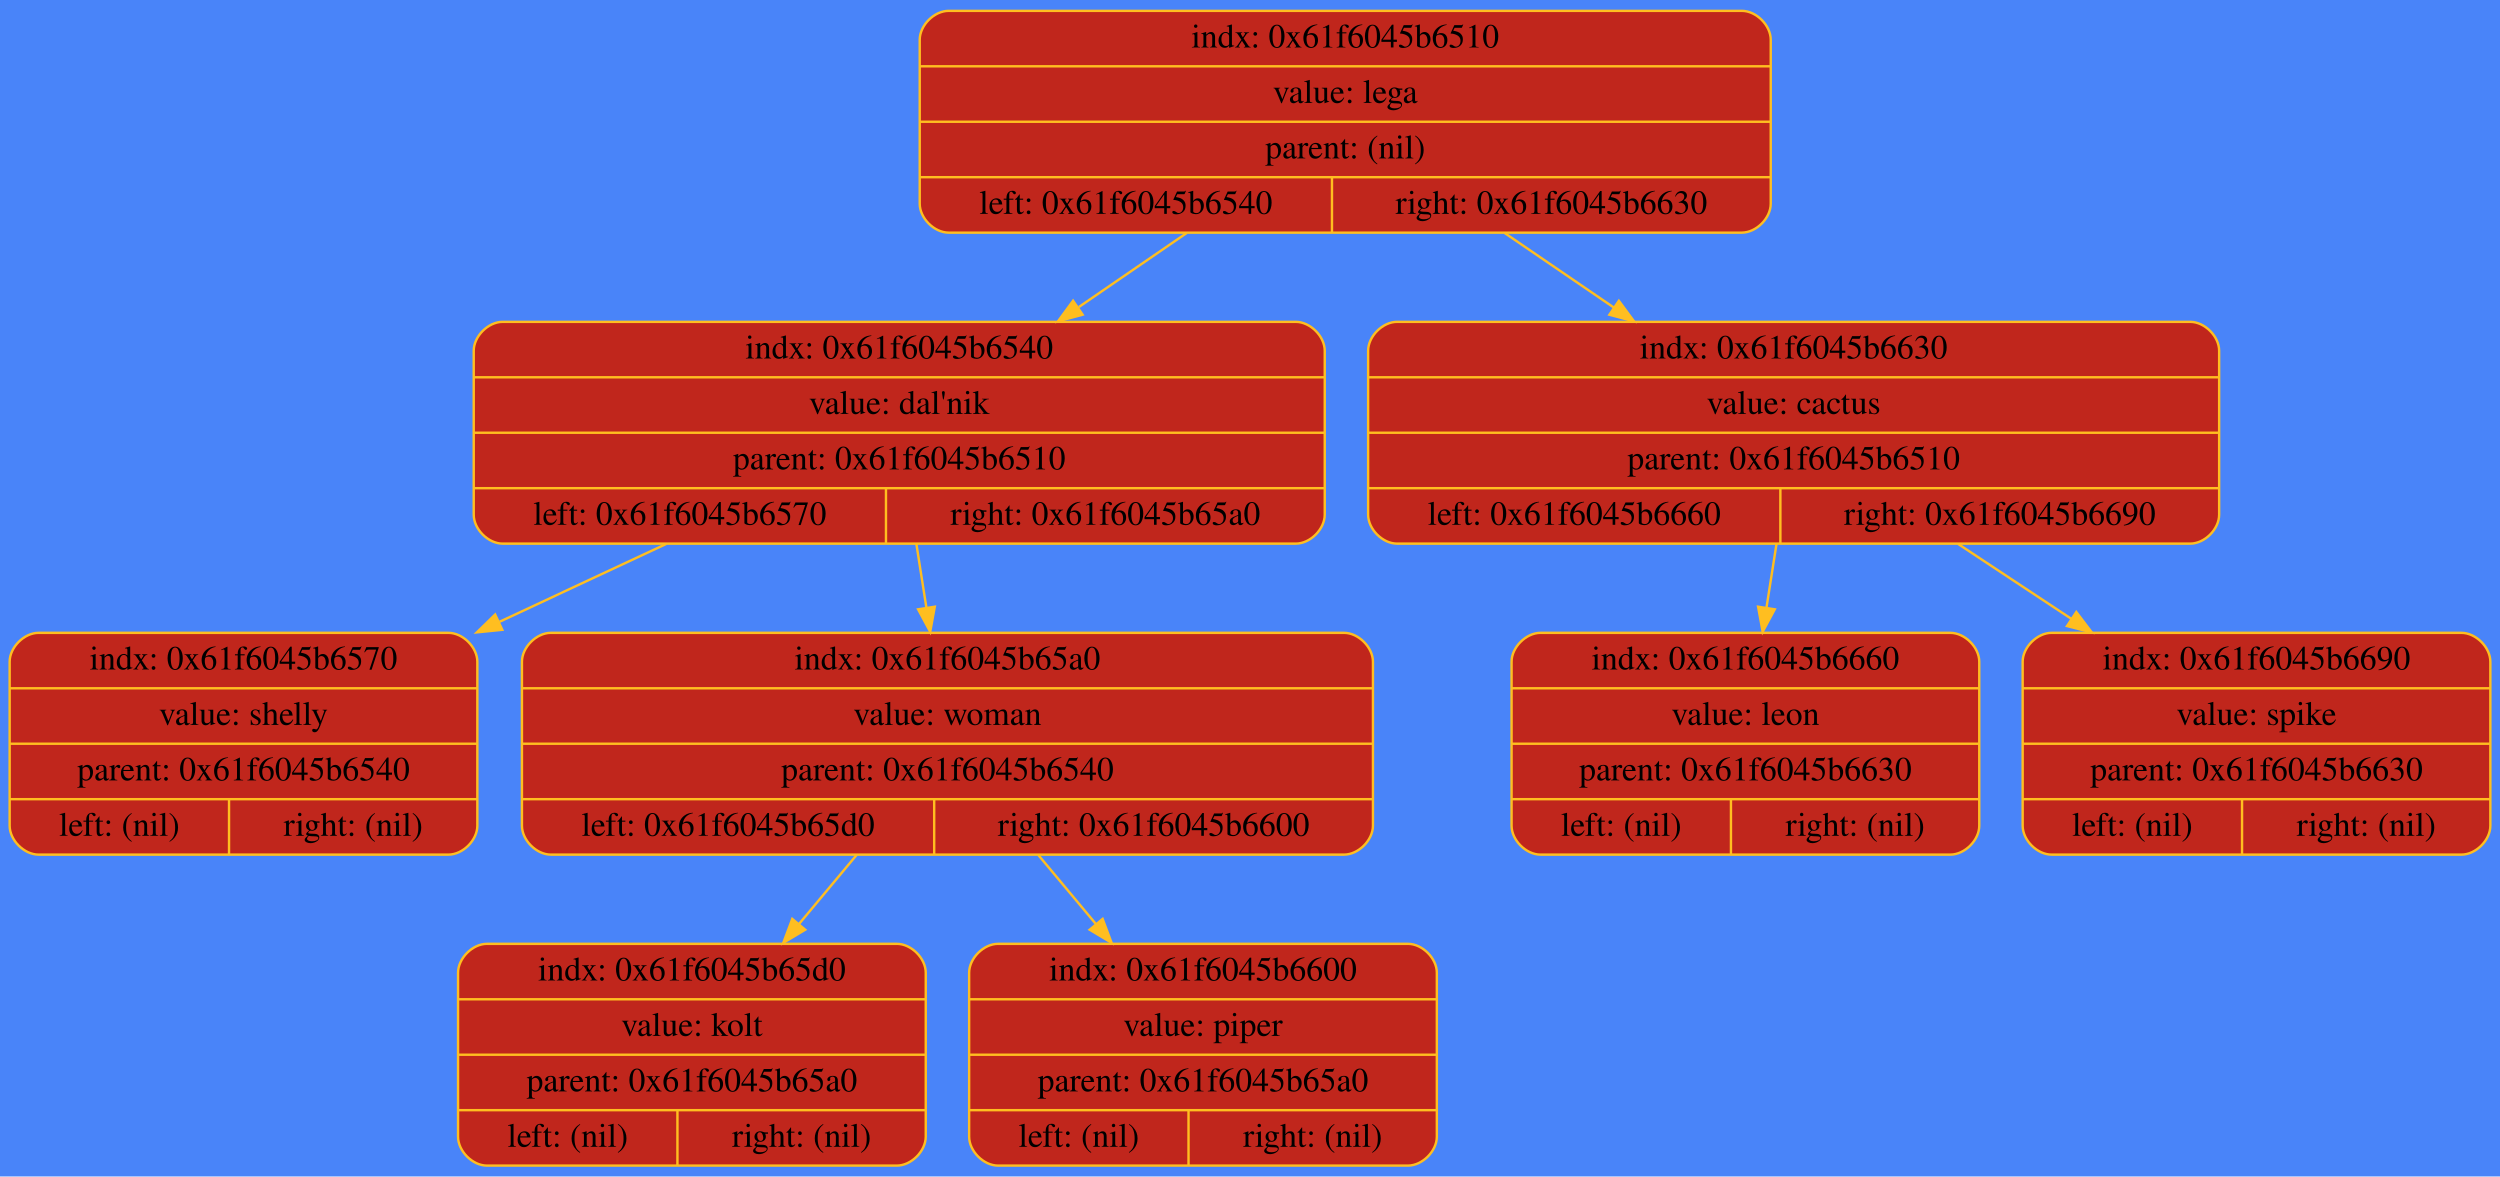
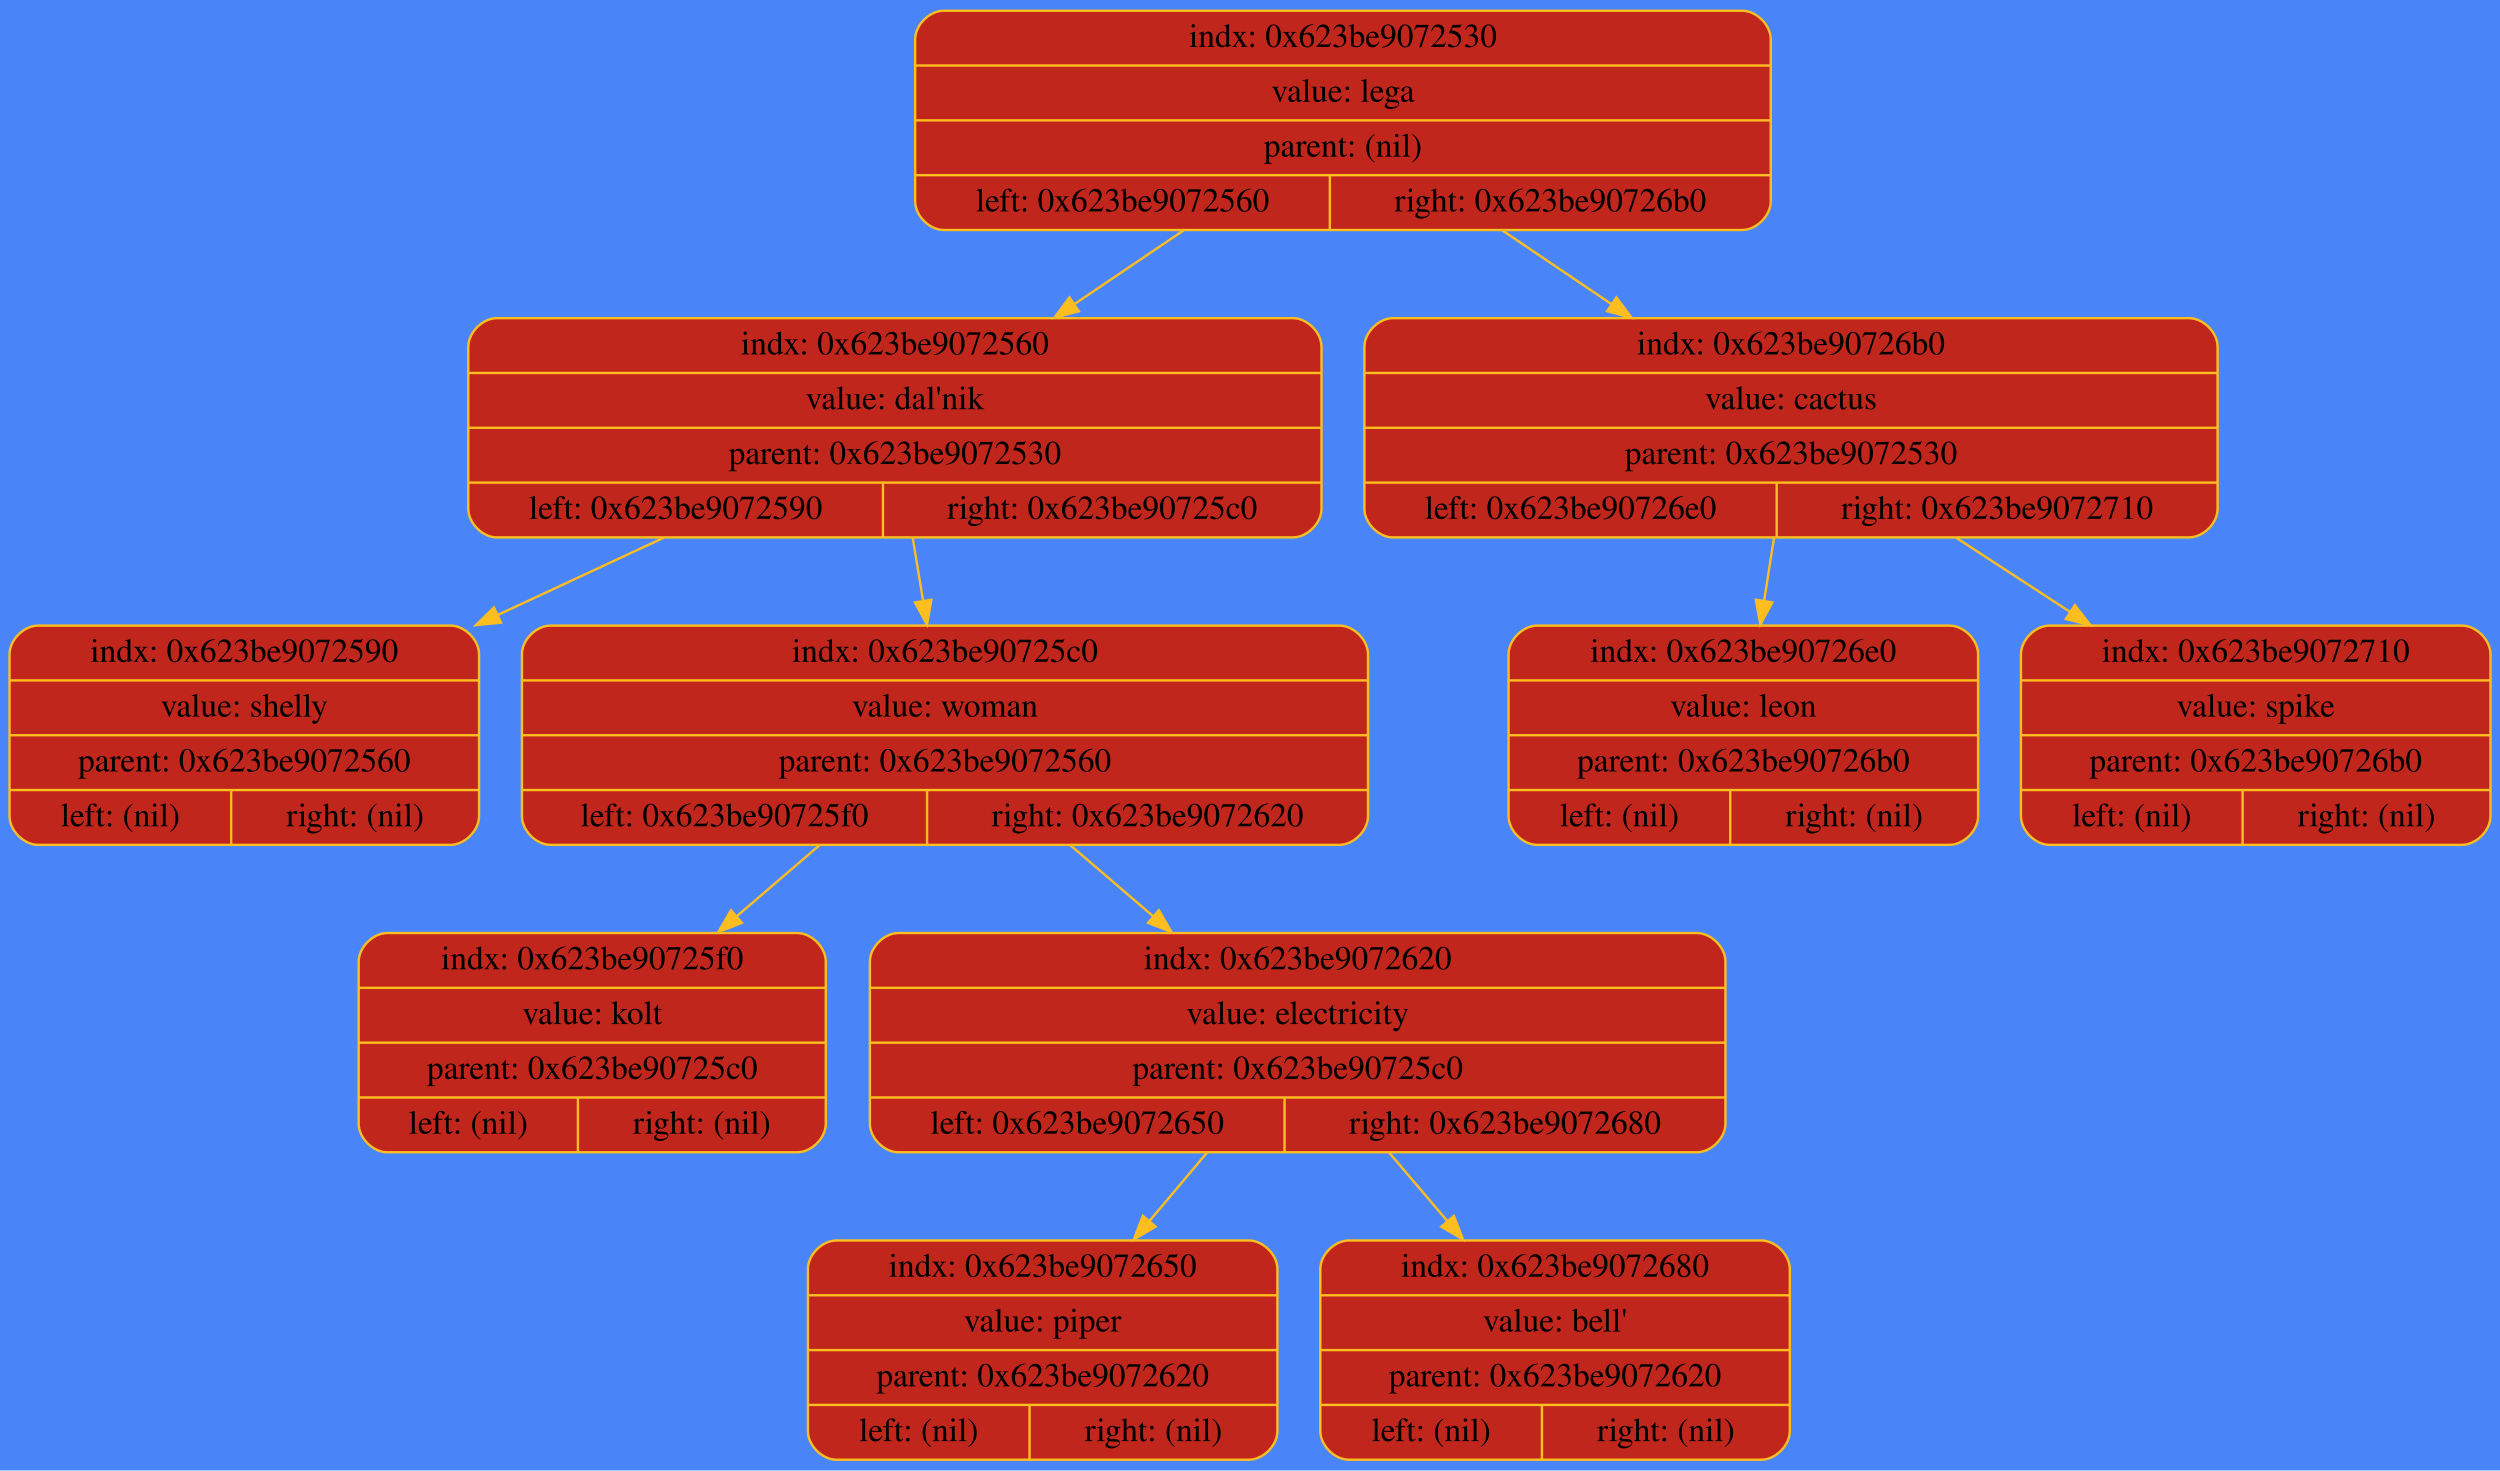
- <svg xmlns="http://www.w3.org/2000/svg" width="1037pt" height="488pt" viewBox="0.00 0.00 1037.00 488.00">
-   <g id="graph0" class="graph" transform="scale(1 1) rotate(0) translate(4 484)">
-     <polygon fill="#4984f9" stroke="transparent" points="-4,4 -4,-484 1033,-484 1033,4 -4,4" />
+ <svg xmlns="http://www.w3.org/2000/svg" width="1049pt" height="617pt" viewBox="0.00 0.00 1049.00 617.00">
+   <g id="graph0" class="graph" transform="scale(1 1) rotate(0) translate(4 613)">
+     <polygon fill="#4984f9" stroke="transparent" points="-4,4 -4,-613 1045,-613 1045,4 -4,4" />
    <g id="node1" class="node">
-       <path fill="#c0261c" stroke="#ffbe20" d="M389.5,-387.5C389.5,-387.5 718.5,-387.5 718.5,-387.5 724.5,-387.5 730.5,-393.5 730.5,-399.5 730.5,-399.5 730.5,-467.5 730.5,-467.5 730.5,-473.5 724.5,-479.5 718.5,-479.5 718.5,-479.5 389.5,-479.5 389.5,-479.5 383.5,-479.5 377.5,-473.5 377.5,-467.5 377.5,-467.5 377.5,-399.5 377.5,-399.5 377.5,-393.5 383.5,-387.5 389.5,-387.5" />
-       <text text-anchor="middle" x="554" y="-464.3" font-family="Times,serif" font-size="14.00">indx: 0x61f6045b6510</text>
-       <polyline fill="none" stroke="#ffbe20" points="377.5,-456.5 730.5,-456.5 " />
-       <text text-anchor="middle" x="554" y="-441.3" font-family="Times,serif" font-size="14.00">value: lega</text>
-       <polyline fill="none" stroke="#ffbe20" points="377.5,-433.5 730.5,-433.5 " />
-       <text text-anchor="middle" x="554" y="-418.3" font-family="Times,serif" font-size="14.00">parent: (nil)</text>
-       <polyline fill="none" stroke="#ffbe20" points="377.5,-410.5 730.5,-410.5 " />
-       <text text-anchor="middle" x="463" y="-395.3" font-family="Times,serif" font-size="14.00">left: 0x61f6045b6540</text>
-       <polyline fill="none" stroke="#ffbe20" points="548.5,-387.5 548.5,-410.5 " />
-       <text text-anchor="middle" x="639.5" y="-395.3" font-family="Times,serif" font-size="14.00">right: 0x61f6045b6630</text>
+       <path fill="#c0261c" stroke="#ffbe20" d="M392,-516.5C392,-516.5 727,-516.5 727,-516.5 733,-516.5 739,-522.5 739,-528.5 739,-528.5 739,-596.5 739,-596.5 739,-602.5 733,-608.5 727,-608.5 727,-608.5 392,-608.5 392,-608.5 386,-608.5 380,-602.5 380,-596.5 380,-596.5 380,-528.5 380,-528.5 380,-522.5 386,-516.5 392,-516.5" />
+       <text text-anchor="middle" x="559.5" y="-593.3" font-family="Times,serif" font-size="14.00">indx: 0x623be9072530</text>
+       <polyline fill="none" stroke="#ffbe20" points="380,-585.5 739,-585.5 " />
+       <text text-anchor="middle" x="559.5" y="-570.3" font-family="Times,serif" font-size="14.00">value: lega</text>
+       <polyline fill="none" stroke="#ffbe20" points="380,-562.5 739,-562.5 " />
+       <text text-anchor="middle" x="559.5" y="-547.3" font-family="Times,serif" font-size="14.00">parent: (nil)</text>
+       <polyline fill="none" stroke="#ffbe20" points="380,-539.5 739,-539.5 " />
+       <text text-anchor="middle" x="467" y="-524.3" font-family="Times,serif" font-size="14.00">left: 0x623be9072560</text>
+       <polyline fill="none" stroke="#ffbe20" points="554,-516.5 554,-539.5 " />
+       <text text-anchor="middle" x="646.5" y="-524.3" font-family="Times,serif" font-size="14.00">right: 0x623be90726b0</text>
    </g>
    <g id="node2" class="node">
-       <path fill="#c0261c" stroke="#ffbe20" d="M204.5,-258.5C204.5,-258.5 533.5,-258.5 533.5,-258.5 539.5,-258.5 545.5,-264.5 545.5,-270.5 545.5,-270.5 545.5,-338.5 545.5,-338.5 545.5,-344.5 539.5,-350.5 533.5,-350.5 533.5,-350.5 204.5,-350.5 204.5,-350.5 198.5,-350.5 192.5,-344.5 192.5,-338.5 192.5,-338.5 192.5,-270.5 192.5,-270.5 192.5,-264.5 198.5,-258.5 204.5,-258.5" />
-       <text text-anchor="middle" x="369" y="-335.3" font-family="Times,serif" font-size="14.00">indx: 0x61f6045b6540</text>
-       <polyline fill="none" stroke="#ffbe20" points="192.5,-327.5 545.5,-327.5 " />
-       <text text-anchor="middle" x="369" y="-312.3" font-family="Times,serif" font-size="14.00">value: dal'nik</text>
-       <polyline fill="none" stroke="#ffbe20" points="192.5,-304.5 545.5,-304.5 " />
-       <text text-anchor="middle" x="369" y="-289.3" font-family="Times,serif" font-size="14.00">parent: 0x61f6045b6510</text>
-       <polyline fill="none" stroke="#ffbe20" points="192.5,-281.5 545.5,-281.5 " />
-       <text text-anchor="middle" x="278" y="-266.3" font-family="Times,serif" font-size="14.00">left: 0x61f6045b6570</text>
-       <polyline fill="none" stroke="#ffbe20" points="363.5,-258.5 363.5,-281.5 " />
-       <text text-anchor="middle" x="454.5" y="-266.3" font-family="Times,serif" font-size="14.00">right: 0x61f6045b65a0</text>
+       <path fill="#c0261c" stroke="#ffbe20" d="M204.5,-387.5C204.5,-387.5 538.5,-387.5 538.5,-387.5 544.5,-387.5 550.5,-393.5 550.5,-399.5 550.5,-399.5 550.5,-467.5 550.5,-467.5 550.5,-473.5 544.5,-479.5 538.5,-479.5 538.5,-479.5 204.5,-479.5 204.5,-479.5 198.5,-479.5 192.5,-473.5 192.5,-467.5 192.5,-467.5 192.5,-399.5 192.5,-399.5 192.5,-393.5 198.5,-387.5 204.5,-387.5" />
+       <text text-anchor="middle" x="371.5" y="-464.3" font-family="Times,serif" font-size="14.00">indx: 0x623be9072560</text>
+       <polyline fill="none" stroke="#ffbe20" points="192.5,-456.5 550.5,-456.5 " />
+       <text text-anchor="middle" x="371.5" y="-441.3" font-family="Times,serif" font-size="14.00">value: dal'nik</text>
+       <polyline fill="none" stroke="#ffbe20" points="192.5,-433.5 550.5,-433.5 " />
+       <text text-anchor="middle" x="371.5" y="-418.3" font-family="Times,serif" font-size="14.00">parent: 0x623be9072530</text>
+       <polyline fill="none" stroke="#ffbe20" points="192.5,-410.5 550.5,-410.5 " />
+       <text text-anchor="middle" x="279.5" y="-395.3" font-family="Times,serif" font-size="14.00">left: 0x623be9072590</text>
+       <polyline fill="none" stroke="#ffbe20" points="366.5,-387.5 366.5,-410.5 " />
+       <text text-anchor="middle" x="458.5" y="-395.3" font-family="Times,serif" font-size="14.00">right: 0x623be90725c0</text>
    </g>
    <g id="edge1" class="edge">
-       <path fill="none" stroke="#ffbe20" d="M488.26,-387.37C473.76,-377.41 458.3,-366.8 443.48,-356.63" />
-       <polygon fill="#ffbe20" stroke="#ffbe20" points="445.07,-353.48 434.84,-350.7 441.11,-359.25 445.07,-353.48" />
+       <path fill="none" stroke="#ffbe20" d="M492.69,-516.37C477.82,-506.32 461.95,-495.6 446.77,-485.35" />
+       <polygon fill="#ffbe20" stroke="#ffbe20" points="448.66,-482.4 438.41,-479.7 444.74,-488.2 448.66,-482.4" />
+     </g>
+     <g id="node9" class="node">
+       <path fill="#c0261c" stroke="#ffbe20" d="M580.5,-387.5C580.5,-387.5 914.5,-387.5 914.5,-387.5 920.5,-387.5 926.5,-393.5 926.5,-399.5 926.5,-399.5 926.5,-467.5 926.5,-467.5 926.5,-473.5 920.5,-479.5 914.5,-479.5 914.5,-479.5 580.5,-479.5 580.5,-479.5 574.5,-479.5 568.5,-473.5 568.5,-467.5 568.5,-467.5 568.5,-399.5 568.5,-399.5 568.5,-393.5 574.5,-387.5 580.5,-387.5" />
+       <text text-anchor="middle" x="747.5" y="-464.3" font-family="Times,serif" font-size="14.00">indx: 0x623be90726b0</text>
+       <polyline fill="none" stroke="#ffbe20" points="568.5,-456.5 926.5,-456.5 " />
+       <text text-anchor="middle" x="747.5" y="-441.3" font-family="Times,serif" font-size="14.00">value: cactus</text>
+       <polyline fill="none" stroke="#ffbe20" points="568.5,-433.5 926.5,-433.5 " />
+       <text text-anchor="middle" x="747.5" y="-418.3" font-family="Times,serif" font-size="14.00">parent: 0x623be9072530</text>
+       <polyline fill="none" stroke="#ffbe20" points="568.5,-410.5 926.5,-410.5 " />
+       <text text-anchor="middle" x="655" y="-395.3" font-family="Times,serif" font-size="14.00">left: 0x623be90726e0</text>
+       <polyline fill="none" stroke="#ffbe20" points="741.5,-387.5 741.5,-410.5 " />
+       <text text-anchor="middle" x="834" y="-395.3" font-family="Times,serif" font-size="14.00">right: 0x623be9072710</text>
+     </g>
+     <g id="edge8" class="edge">
+       <path fill="none" stroke="#ffbe20" d="M626.31,-516.37C641.18,-506.32 657.05,-495.6 672.23,-485.35" />
+       <polygon fill="#ffbe20" stroke="#ffbe20" points="674.26,-488.2 680.59,-479.7 670.34,-482.4 674.26,-488.2" />
+     </g>
+     <g id="node3" class="node">
+       <path fill="#c0261c" stroke="#ffbe20" d="M12,-258.5C12,-258.5 185,-258.5 185,-258.5 191,-258.5 197,-264.5 197,-270.5 197,-270.5 197,-338.5 197,-338.5 197,-344.5 191,-350.5 185,-350.5 185,-350.5 12,-350.5 12,-350.5 6,-350.5 0,-344.5 0,-338.5 0,-338.5 0,-270.5 0,-270.5 0,-264.5 6,-258.5 12,-258.5" />
+       <text text-anchor="middle" x="98.5" y="-335.3" font-family="Times,serif" font-size="14.00">indx: 0x623be9072590</text>
+       <polyline fill="none" stroke="#ffbe20" points="0,-327.5 197,-327.5 " />
+       <text text-anchor="middle" x="98.5" y="-312.3" font-family="Times,serif" font-size="14.00">value: shelly</text>
+       <polyline fill="none" stroke="#ffbe20" points="0,-304.5 197,-304.5 " />
+       <text text-anchor="middle" x="98.5" y="-289.3" font-family="Times,serif" font-size="14.00">parent: 0x623be9072560</text>
+       <polyline fill="none" stroke="#ffbe20" points="0,-281.5 197,-281.5 " />
+       <text text-anchor="middle" x="46.5" y="-266.3" font-family="Times,serif" font-size="14.00">left: (nil)</text>
+       <polyline fill="none" stroke="#ffbe20" points="93,-258.5 93,-281.5 " />
+       <text text-anchor="middle" x="145" y="-266.3" font-family="Times,serif" font-size="14.00">right: (nil)</text>
+     </g>
+     <g id="edge2" class="edge">
+       <path fill="none" stroke="#ffbe20" d="M274.48,-387.37C251.89,-376.86 227.71,-365.61 204.74,-354.92" />
+       <polygon fill="#ffbe20" stroke="#ffbe20" points="206.21,-351.75 195.67,-350.7 203.26,-358.09 206.21,-351.75" />
+     </g>
+     <g id="node4" class="node">
+       <path fill="#c0261c" stroke="#ffbe20" d="M227,-258.5C227,-258.5 558,-258.5 558,-258.5 564,-258.5 570,-264.5 570,-270.5 570,-270.5 570,-338.5 570,-338.5 570,-344.5 564,-350.5 558,-350.5 558,-350.5 227,-350.5 227,-350.5 221,-350.5 215,-344.5 215,-338.5 215,-338.5 215,-270.5 215,-270.5 215,-264.5 221,-258.5 227,-258.5" />
+       <text text-anchor="middle" x="392.5" y="-335.3" font-family="Times,serif" font-size="14.00">indx: 0x623be90725c0</text>
+       <polyline fill="none" stroke="#ffbe20" points="215,-327.5 570,-327.5 " />
+       <text text-anchor="middle" x="392.5" y="-312.3" font-family="Times,serif" font-size="14.00">value: woman</text>
+       <polyline fill="none" stroke="#ffbe20" points="215,-304.5 570,-304.5 " />
+       <text text-anchor="middle" x="392.5" y="-289.3" font-family="Times,serif" font-size="14.00">parent: 0x623be9072560</text>
+       <polyline fill="none" stroke="#ffbe20" points="215,-281.5 570,-281.5 " />
+       <text text-anchor="middle" x="300" y="-266.3" font-family="Times,serif" font-size="14.00">left: 0x623be90725f0</text>
+       <polyline fill="none" stroke="#ffbe20" points="385,-258.5 385,-281.5 " />
+       <text text-anchor="middle" x="477.5" y="-266.3" font-family="Times,serif" font-size="14.00">right: 0x623be9072620</text>
+     </g>
+     <g id="edge3" class="edge">
+       <path fill="none" stroke="#ffbe20" d="M378.96,-387.37C380.38,-378.77 381.89,-369.68 383.36,-360.8" />
+       <polygon fill="#ffbe20" stroke="#ffbe20" points="386.81,-361.35 384.99,-350.92 379.91,-360.21 386.81,-361.35" />
+     </g>
+     <g id="node5" class="node">
+       <path fill="#c0261c" stroke="#ffbe20" d="M158.5,-129.5C158.5,-129.5 330.5,-129.5 330.5,-129.5 336.5,-129.5 342.5,-135.5 342.5,-141.5 342.5,-141.5 342.5,-209.5 342.5,-209.5 342.5,-215.5 336.5,-221.5 330.5,-221.5 330.5,-221.5 158.5,-221.5 158.5,-221.5 152.5,-221.5 146.5,-215.5 146.5,-209.5 146.5,-209.5 146.5,-141.5 146.5,-141.5 146.5,-135.5 152.5,-129.5 158.5,-129.5" />
+       <text text-anchor="middle" x="244.5" y="-206.3" font-family="Times,serif" font-size="14.00">indx: 0x623be90725f0</text>
+       <polyline fill="none" stroke="#ffbe20" points="146.5,-198.5 342.5,-198.5 " />
+       <text text-anchor="middle" x="244.5" y="-183.3" font-family="Times,serif" font-size="14.00">value: kolt</text>
+       <polyline fill="none" stroke="#ffbe20" points="146.5,-175.5 342.5,-175.5 " />
+       <text text-anchor="middle" x="244.5" y="-160.3" font-family="Times,serif" font-size="14.00">parent: 0x623be90725c0</text>
+       <polyline fill="none" stroke="#ffbe20" points="146.5,-152.5 342.5,-152.5 " />
+       <text text-anchor="middle" x="192.5" y="-137.3" font-family="Times,serif" font-size="14.00">left: (nil)</text>
+       <polyline fill="none" stroke="#ffbe20" points="238.5,-129.5 238.5,-152.5 " />
+       <text text-anchor="middle" x="290.5" y="-137.3" font-family="Times,serif" font-size="14.00">right: (nil)</text>
+     </g>
+     <g id="edge4" class="edge">
+       <path fill="none" stroke="#ffbe20" d="M339.9,-258.37C328.7,-248.75 316.78,-238.52 305.29,-228.67" />
+       <polygon fill="#ffbe20" stroke="#ffbe20" points="307.29,-225.77 297.43,-221.92 302.73,-231.08 307.29,-225.77" />
+     </g>
+     <g id="node6" class="node">
+       <path fill="#c0261c" stroke="#ffbe20" d="M373,-129.5C373,-129.5 708,-129.5 708,-129.5 714,-129.5 720,-135.5 720,-141.5 720,-141.5 720,-209.5 720,-209.5 720,-215.5 714,-221.5 708,-221.5 708,-221.5 373,-221.5 373,-221.5 367,-221.5 361,-215.5 361,-209.5 361,-209.5 361,-141.5 361,-141.5 361,-135.5 367,-129.5 373,-129.5" />
+       <text text-anchor="middle" x="540.5" y="-206.3" font-family="Times,serif" font-size="14.00">indx: 0x623be9072620</text>
+       <polyline fill="none" stroke="#ffbe20" points="361,-198.5 720,-198.5 " />
+       <text text-anchor="middle" x="540.5" y="-183.3" font-family="Times,serif" font-size="14.00">value: electricity</text>
+       <polyline fill="none" stroke="#ffbe20" points="361,-175.5 720,-175.5 " />
+       <text text-anchor="middle" x="540.5" y="-160.3" font-family="Times,serif" font-size="14.00">parent: 0x623be90725c0</text>
+       <polyline fill="none" stroke="#ffbe20" points="361,-152.5 720,-152.5 " />
+       <text text-anchor="middle" x="448" y="-137.3" font-family="Times,serif" font-size="14.00">left: 0x623be9072650</text>
+       <polyline fill="none" stroke="#ffbe20" points="535,-129.5 535,-152.5 " />
+       <text text-anchor="middle" x="627.5" y="-137.3" font-family="Times,serif" font-size="14.00">right: 0x623be9072680</text>
+     </g>
+     <g id="edge5" class="edge">
+       <path fill="none" stroke="#ffbe20" d="M445.1,-258.37C456.3,-248.75 468.22,-238.52 479.71,-228.67" />
+       <polygon fill="#ffbe20" stroke="#ffbe20" points="482.27,-231.08 487.57,-221.92 477.71,-225.77 482.27,-231.08" />
    </g>
    <g id="node7" class="node">
-       <path fill="#c0261c" stroke="#ffbe20" d="M575.5,-258.5C575.5,-258.5 904.5,-258.5 904.5,-258.5 910.5,-258.5 916.5,-264.5 916.5,-270.5 916.5,-270.5 916.5,-338.5 916.5,-338.5 916.5,-344.5 910.5,-350.5 904.5,-350.5 904.5,-350.5 575.5,-350.5 575.5,-350.5 569.5,-350.5 563.5,-344.5 563.5,-338.5 563.5,-338.5 563.5,-270.5 563.5,-270.5 563.5,-264.5 569.5,-258.5 575.5,-258.5" />
-       <text text-anchor="middle" x="740" y="-335.3" font-family="Times,serif" font-size="14.00">indx: 0x61f6045b6630</text>
-       <polyline fill="none" stroke="#ffbe20" points="563.5,-327.5 916.5,-327.5 " />
-       <text text-anchor="middle" x="740" y="-312.3" font-family="Times,serif" font-size="14.00">value: cactus</text>
-       <polyline fill="none" stroke="#ffbe20" points="563.5,-304.5 916.5,-304.5 " />
-       <text text-anchor="middle" x="740" y="-289.3" font-family="Times,serif" font-size="14.00">parent: 0x61f6045b6510</text>
-       <polyline fill="none" stroke="#ffbe20" points="563.5,-281.5 916.5,-281.5 " />
-       <text text-anchor="middle" x="649" y="-266.3" font-family="Times,serif" font-size="14.00">left: 0x61f6045b6660</text>
-       <polyline fill="none" stroke="#ffbe20" points="734.5,-258.5 734.5,-281.5 " />
-       <text text-anchor="middle" x="825.5" y="-266.3" font-family="Times,serif" font-size="14.00">right: 0x61f6045b6690</text>
+       <path fill="#c0261c" stroke="#ffbe20" d="M347,-0.5C347,-0.5 520,-0.5 520,-0.5 526,-0.5 532,-6.5 532,-12.5 532,-12.5 532,-80.5 532,-80.5 532,-86.5 526,-92.5 520,-92.5 520,-92.5 347,-92.5 347,-92.5 341,-92.5 335,-86.5 335,-80.5 335,-80.5 335,-12.5 335,-12.5 335,-6.5 341,-0.5 347,-0.5" />
+       <text text-anchor="middle" x="433.5" y="-77.3" font-family="Times,serif" font-size="14.00">indx: 0x623be9072650</text>
+       <polyline fill="none" stroke="#ffbe20" points="335,-69.5 532,-69.5 " />
+       <text text-anchor="middle" x="433.5" y="-54.3" font-family="Times,serif" font-size="14.00">value: piper</text>
+       <polyline fill="none" stroke="#ffbe20" points="335,-46.5 532,-46.5 " />
+       <text text-anchor="middle" x="433.5" y="-31.3" font-family="Times,serif" font-size="14.00">parent: 0x623be9072620</text>
+       <polyline fill="none" stroke="#ffbe20" points="335,-23.5 532,-23.5 " />
+       <text text-anchor="middle" x="381.5" y="-8.3" font-family="Times,serif" font-size="14.00">left: (nil)</text>
+       <polyline fill="none" stroke="#ffbe20" points="428,-0.5 428,-23.5 " />
+       <text text-anchor="middle" x="480" y="-8.3" font-family="Times,serif" font-size="14.00">right: (nil)</text>
    </g>
    <g id="edge6" class="edge">
-       <path fill="none" stroke="#ffbe20" d="M620.1,-387.37C634.81,-377.32 650.51,-366.6 665.53,-356.35" />
-       <polygon fill="#ffbe20" stroke="#ffbe20" points="667.51,-359.23 673.8,-350.7 663.57,-353.45 667.51,-359.23" />
-     </g>
-     <g id="node3" class="node">
-       <path fill="#c0261c" stroke="#ffbe20" d="M12,-129.5C12,-129.5 182,-129.5 182,-129.5 188,-129.5 194,-135.5 194,-141.5 194,-141.5 194,-209.5 194,-209.5 194,-215.5 188,-221.5 182,-221.5 182,-221.5 12,-221.5 12,-221.5 6,-221.5 0,-215.5 0,-209.5 0,-209.5 0,-141.5 0,-141.5 0,-135.5 6,-129.5 12,-129.5" />
-       <text text-anchor="middle" x="97" y="-206.3" font-family="Times,serif" font-size="14.00">indx: 0x61f6045b6570</text>
-       <polyline fill="none" stroke="#ffbe20" points="0,-198.5 194,-198.5 " />
-       <text text-anchor="middle" x="97" y="-183.3" font-family="Times,serif" font-size="14.00">value: shelly</text>
-       <polyline fill="none" stroke="#ffbe20" points="0,-175.5 194,-175.5 " />
-       <text text-anchor="middle" x="97" y="-160.3" font-family="Times,serif" font-size="14.00">parent: 0x61f6045b6540</text>
-       <polyline fill="none" stroke="#ffbe20" points="0,-152.5 194,-152.5 " />
-       <text text-anchor="middle" x="45.5" y="-137.3" font-family="Times,serif" font-size="14.00">left: (nil)</text>
-       <polyline fill="none" stroke="#ffbe20" points="91,-129.5 91,-152.5 " />
-       <text text-anchor="middle" x="142.5" y="-137.3" font-family="Times,serif" font-size="14.00">right: (nil)</text>
-     </g>
-     <g id="edge2" class="edge">
-       <path fill="none" stroke="#ffbe20" d="M272.34,-258.37C249.92,-247.9 225.95,-236.71 203.16,-226.07" />
-       <polygon fill="#ffbe20" stroke="#ffbe20" points="204.35,-222.76 193.81,-221.7 201.39,-229.1 204.35,-222.76" />
-     </g>
-     <g id="node4" class="node">
-       <path fill="#c0261c" stroke="#ffbe20" d="M224.5,-129.5C224.5,-129.5 553.5,-129.5 553.5,-129.5 559.5,-129.5 565.5,-135.5 565.5,-141.5 565.5,-141.5 565.5,-209.5 565.5,-209.5 565.5,-215.5 559.5,-221.5 553.5,-221.5 553.5,-221.5 224.5,-221.5 224.5,-221.5 218.5,-221.5 212.5,-215.5 212.5,-209.5 212.5,-209.5 212.5,-141.5 212.5,-141.5 212.5,-135.5 218.5,-129.5 224.5,-129.5" />
-       <text text-anchor="middle" x="389" y="-206.3" font-family="Times,serif" font-size="14.00">indx: 0x61f6045b65a0</text>
-       <polyline fill="none" stroke="#ffbe20" points="212.5,-198.5 565.5,-198.5 " />
-       <text text-anchor="middle" x="389" y="-183.3" font-family="Times,serif" font-size="14.00">value: woman</text>
-       <polyline fill="none" stroke="#ffbe20" points="212.5,-175.5 565.5,-175.5 " />
-       <text text-anchor="middle" x="389" y="-160.3" font-family="Times,serif" font-size="14.00">parent: 0x61f6045b6540</text>
-       <polyline fill="none" stroke="#ffbe20" points="212.5,-152.5 565.5,-152.5 " />
-       <text text-anchor="middle" x="298" y="-137.3" font-family="Times,serif" font-size="14.00">left: 0x61f6045b65d0</text>
-       <polyline fill="none" stroke="#ffbe20" points="383.5,-129.5 383.5,-152.5 " />
-       <text text-anchor="middle" x="474.5" y="-137.3" font-family="Times,serif" font-size="14.00">right: 0x61f6045b6600</text>
-     </g>
-     <g id="edge3" class="edge">
-       <path fill="none" stroke="#ffbe20" d="M376.11,-258.37C377.46,-249.77 378.89,-240.68 380.29,-231.8" />
-       <polygon fill="#ffbe20" stroke="#ffbe20" points="383.75,-232.34 381.85,-221.92 376.83,-231.25 383.75,-232.34" />
-     </g>
-     <g id="node5" class="node">
-       <path fill="#c0261c" stroke="#ffbe20" d="M198,-0.5C198,-0.5 368,-0.5 368,-0.5 374,-0.5 380,-6.5 380,-12.5 380,-12.5 380,-80.5 380,-80.5 380,-86.5 374,-92.5 368,-92.5 368,-92.5 198,-92.5 198,-92.5 192,-92.5 186,-86.5 186,-80.5 186,-80.5 186,-12.5 186,-12.5 186,-6.5 192,-0.5 198,-0.5" />
-       <text text-anchor="middle" x="283" y="-77.3" font-family="Times,serif" font-size="14.00">indx: 0x61f6045b65d0</text>
-       <polyline fill="none" stroke="#ffbe20" points="186,-69.5 380,-69.5 " />
-       <text text-anchor="middle" x="283" y="-54.3" font-family="Times,serif" font-size="14.00">value: kolt</text>
-       <polyline fill="none" stroke="#ffbe20" points="186,-46.5 380,-46.5 " />
-       <text text-anchor="middle" x="283" y="-31.3" font-family="Times,serif" font-size="14.00">parent: 0x61f6045b65a0</text>
-       <polyline fill="none" stroke="#ffbe20" points="186,-23.5 380,-23.5 " />
-       <text text-anchor="middle" x="231.5" y="-8.3" font-family="Times,serif" font-size="14.00">left: (nil)</text>
-       <polyline fill="none" stroke="#ffbe20" points="277,-0.5 277,-23.5 " />
-       <text text-anchor="middle" x="328.5" y="-8.3" font-family="Times,serif" font-size="14.00">right: (nil)</text>
-     </g>
-     <g id="edge4" class="edge">
-       <path fill="none" stroke="#ffbe20" d="M351.33,-129.37C343.61,-120.12 335.42,-110.31 327.49,-100.8" />
-       <polygon fill="#ffbe20" stroke="#ffbe20" points="330,-98.35 320.91,-92.92 324.63,-102.84 330,-98.35" />
-     </g>
-     <g id="node6" class="node">
-       <path fill="#c0261c" stroke="#ffbe20" d="M410,-0.5C410,-0.5 580,-0.5 580,-0.5 586,-0.5 592,-6.5 592,-12.5 592,-12.5 592,-80.5 592,-80.5 592,-86.5 586,-92.5 580,-92.5 580,-92.5 410,-92.5 410,-92.5 404,-92.5 398,-86.5 398,-80.5 398,-80.5 398,-12.5 398,-12.5 398,-6.5 404,-0.5 410,-0.5" />
-       <text text-anchor="middle" x="495" y="-77.3" font-family="Times,serif" font-size="14.00">indx: 0x61f6045b6600</text>
-       <polyline fill="none" stroke="#ffbe20" points="398,-69.5 592,-69.5 " />
-       <text text-anchor="middle" x="495" y="-54.3" font-family="Times,serif" font-size="14.00">value: piper</text>
-       <polyline fill="none" stroke="#ffbe20" points="398,-46.5 592,-46.5 " />
-       <text text-anchor="middle" x="495" y="-31.3" font-family="Times,serif" font-size="14.00">parent: 0x61f6045b65a0</text>
-       <polyline fill="none" stroke="#ffbe20" points="398,-23.5 592,-23.5 " />
-       <text text-anchor="middle" x="443.5" y="-8.3" font-family="Times,serif" font-size="14.00">left: (nil)</text>
-       <polyline fill="none" stroke="#ffbe20" points="489,-0.5 489,-23.5 " />
-       <text text-anchor="middle" x="540.5" y="-8.3" font-family="Times,serif" font-size="14.00">right: (nil)</text>
-     </g>
-     <g id="edge5" class="edge">
-       <path fill="none" stroke="#ffbe20" d="M426.67,-129.37C434.39,-120.12 442.58,-110.31 450.51,-100.8" />
-       <polygon fill="#ffbe20" stroke="#ffbe20" points="453.37,-102.84 457.09,-92.92 448,-98.35 453.37,-102.84" />
+       <path fill="none" stroke="#ffbe20" d="M502.47,-129.37C494.68,-120.12 486.42,-110.31 478.41,-100.8" />
+       <polygon fill="#ffbe20" stroke="#ffbe20" points="480.88,-98.31 471.76,-92.92 475.53,-102.82 480.88,-98.31" />
    </g>
    <g id="node8" class="node">
-       <path fill="#c0261c" stroke="#ffbe20" d="M635,-129.5C635,-129.5 805,-129.5 805,-129.5 811,-129.5 817,-135.5 817,-141.5 817,-141.5 817,-209.5 817,-209.5 817,-215.5 811,-221.5 805,-221.5 805,-221.5 635,-221.5 635,-221.5 629,-221.5 623,-215.5 623,-209.5 623,-209.5 623,-141.5 623,-141.5 623,-135.5 629,-129.5 635,-129.5" />
-       <text text-anchor="middle" x="720" y="-206.3" font-family="Times,serif" font-size="14.00">indx: 0x61f6045b6660</text>
-       <polyline fill="none" stroke="#ffbe20" points="623,-198.5 817,-198.5 " />
-       <text text-anchor="middle" x="720" y="-183.3" font-family="Times,serif" font-size="14.00">value: leon</text>
-       <polyline fill="none" stroke="#ffbe20" points="623,-175.5 817,-175.5 " />
-       <text text-anchor="middle" x="720" y="-160.3" font-family="Times,serif" font-size="14.00">parent: 0x61f6045b6630</text>
-       <polyline fill="none" stroke="#ffbe20" points="623,-152.5 817,-152.5 " />
-       <text text-anchor="middle" x="668.5" y="-137.3" font-family="Times,serif" font-size="14.00">left: (nil)</text>
-       <polyline fill="none" stroke="#ffbe20" points="714,-129.5 714,-152.5 " />
-       <text text-anchor="middle" x="765.5" y="-137.3" font-family="Times,serif" font-size="14.00">right: (nil)</text>
+       <path fill="#c0261c" stroke="#ffbe20" d="M562,-0.5C562,-0.5 735,-0.5 735,-0.5 741,-0.5 747,-6.5 747,-12.5 747,-12.5 747,-80.5 747,-80.5 747,-86.5 741,-92.5 735,-92.5 735,-92.5 562,-92.5 562,-92.5 556,-92.5 550,-86.5 550,-80.5 550,-80.5 550,-12.5 550,-12.5 550,-6.5 556,-0.5 562,-0.5" />
+       <text text-anchor="middle" x="648.5" y="-77.3" font-family="Times,serif" font-size="14.00">indx: 0x623be9072680</text>
+       <polyline fill="none" stroke="#ffbe20" points="550,-69.5 747,-69.5 " />
+       <text text-anchor="middle" x="648.5" y="-54.3" font-family="Times,serif" font-size="14.00">value: bell'</text>
+       <polyline fill="none" stroke="#ffbe20" points="550,-46.5 747,-46.5 " />
+       <text text-anchor="middle" x="648.5" y="-31.3" font-family="Times,serif" font-size="14.00">parent: 0x623be9072620</text>
+       <polyline fill="none" stroke="#ffbe20" points="550,-23.5 747,-23.5 " />
+       <text text-anchor="middle" x="596.5" y="-8.3" font-family="Times,serif" font-size="14.00">left: (nil)</text>
+       <polyline fill="none" stroke="#ffbe20" points="643,-0.5 643,-23.5 " />
+       <text text-anchor="middle" x="695" y="-8.3" font-family="Times,serif" font-size="14.00">right: (nil)</text>
    </g>
    <g id="edge7" class="edge">
-       <path fill="none" stroke="#ffbe20" d="M732.89,-258.37C731.54,-249.77 730.11,-240.68 728.71,-231.8" />
-       <polygon fill="#ffbe20" stroke="#ffbe20" points="732.17,-231.25 727.15,-221.92 725.25,-232.34 732.17,-231.25" />
+       <path fill="none" stroke="#ffbe20" d="M578.88,-129.37C586.74,-120.12 595.09,-110.31 603.17,-100.8" />
+       <polygon fill="#ffbe20" stroke="#ffbe20" points="606.07,-102.8 609.88,-92.92 600.73,-98.27 606.07,-102.8" />
    </g>
-     <g id="node9" class="node">
-       <path fill="#c0261c" stroke="#ffbe20" d="M847,-129.5C847,-129.5 1017,-129.5 1017,-129.5 1023,-129.5 1029,-135.5 1029,-141.5 1029,-141.5 1029,-209.5 1029,-209.5 1029,-215.5 1023,-221.5 1017,-221.5 1017,-221.5 847,-221.5 847,-221.5 841,-221.5 835,-215.5 835,-209.5 835,-209.5 835,-141.5 835,-141.5 835,-135.5 841,-129.5 847,-129.5" />
-       <text text-anchor="middle" x="932" y="-206.3" font-family="Times,serif" font-size="14.00">indx: 0x61f6045b6690</text>
-       <polyline fill="none" stroke="#ffbe20" points="835,-198.5 1029,-198.5 " />
-       <text text-anchor="middle" x="932" y="-183.3" font-family="Times,serif" font-size="14.00">value: spike</text>
-       <polyline fill="none" stroke="#ffbe20" points="835,-175.5 1029,-175.5 " />
-       <text text-anchor="middle" x="932" y="-160.3" font-family="Times,serif" font-size="14.00">parent: 0x61f6045b6630</text>
-       <polyline fill="none" stroke="#ffbe20" points="835,-152.5 1029,-152.5 " />
-       <text text-anchor="middle" x="880.5" y="-137.3" font-family="Times,serif" font-size="14.00">left: (nil)</text>
-       <polyline fill="none" stroke="#ffbe20" points="926,-129.5 926,-152.5 " />
-       <text text-anchor="middle" x="977.5" y="-137.3" font-family="Times,serif" font-size="14.00">right: (nil)</text>
+     <g id="node10" class="node">
+       <path fill="#c0261c" stroke="#ffbe20" d="M641,-258.5C641,-258.5 814,-258.5 814,-258.5 820,-258.5 826,-264.5 826,-270.5 826,-270.5 826,-338.5 826,-338.5 826,-344.5 820,-350.5 814,-350.5 814,-350.5 641,-350.5 641,-350.5 635,-350.5 629,-344.5 629,-338.5 629,-338.5 629,-270.5 629,-270.5 629,-264.5 635,-258.5 641,-258.5" />
+       <text text-anchor="middle" x="727.5" y="-335.3" font-family="Times,serif" font-size="14.00">indx: 0x623be90726e0</text>
+       <polyline fill="none" stroke="#ffbe20" points="629,-327.5 826,-327.5 " />
+       <text text-anchor="middle" x="727.5" y="-312.3" font-family="Times,serif" font-size="14.00">value: leon</text>
+       <polyline fill="none" stroke="#ffbe20" points="629,-304.5 826,-304.5 " />
+       <text text-anchor="middle" x="727.5" y="-289.3" font-family="Times,serif" font-size="14.00">parent: 0x623be90726b0</text>
+       <polyline fill="none" stroke="#ffbe20" points="629,-281.5 826,-281.5 " />
+       <text text-anchor="middle" x="675.5" y="-266.3" font-family="Times,serif" font-size="14.00">left: (nil)</text>
+       <polyline fill="none" stroke="#ffbe20" points="722,-258.5 722,-281.5 " />
+       <text text-anchor="middle" x="774" y="-266.3" font-family="Times,serif" font-size="14.00">right: (nil)</text>
    </g>
-     <g id="edge8" class="edge">
-       <path fill="none" stroke="#ffbe20" d="M808.23,-258.37C823.42,-248.32 839.62,-237.6 855.13,-227.35" />
-       <polygon fill="#ffbe20" stroke="#ffbe20" points="857.25,-230.14 863.66,-221.7 853.39,-224.3 857.25,-230.14" />
+     <g id="edge9" class="edge">
+       <path fill="none" stroke="#ffbe20" d="M740.39,-387.37C739.04,-378.77 737.61,-369.68 736.21,-360.8" />
+       <polygon fill="#ffbe20" stroke="#ffbe20" points="739.67,-360.25 734.65,-350.92 732.75,-361.34 739.67,-360.25" />
+     </g>
+     <g id="node11" class="node">
+       <path fill="#c0261c" stroke="#ffbe20" d="M856,-258.5C856,-258.5 1029,-258.5 1029,-258.5 1035,-258.5 1041,-264.5 1041,-270.5 1041,-270.5 1041,-338.5 1041,-338.5 1041,-344.5 1035,-350.5 1029,-350.5 1029,-350.5 856,-350.5 856,-350.5 850,-350.5 844,-344.5 844,-338.5 844,-338.5 844,-270.5 844,-270.5 844,-264.5 850,-258.5 856,-258.5" />
+       <text text-anchor="middle" x="942.5" y="-335.3" font-family="Times,serif" font-size="14.00">indx: 0x623be9072710</text>
+       <polyline fill="none" stroke="#ffbe20" points="844,-327.5 1041,-327.5 " />
+       <text text-anchor="middle" x="942.5" y="-312.3" font-family="Times,serif" font-size="14.00">value: spike</text>
+       <polyline fill="none" stroke="#ffbe20" points="844,-304.5 1041,-304.5 " />
+       <text text-anchor="middle" x="942.5" y="-289.3" font-family="Times,serif" font-size="14.00">parent: 0x623be90726b0</text>
+       <polyline fill="none" stroke="#ffbe20" points="844,-281.5 1041,-281.5 " />
+       <text text-anchor="middle" x="890.5" y="-266.3" font-family="Times,serif" font-size="14.00">left: (nil)</text>
+       <polyline fill="none" stroke="#ffbe20" points="937,-258.5 937,-281.5 " />
+       <text text-anchor="middle" x="989" y="-266.3" font-family="Times,serif" font-size="14.00">right: (nil)</text>
+     </g>
+     <g id="edge10" class="edge">
+       <path fill="none" stroke="#ffbe20" d="M816.8,-387.37C832.22,-377.32 848.68,-366.6 864.43,-356.35" />
+       <polygon fill="#ffbe20" stroke="#ffbe20" points="866.63,-359.09 873.1,-350.7 862.81,-353.23 866.63,-359.09" />
    </g>
  </g>
</svg>
